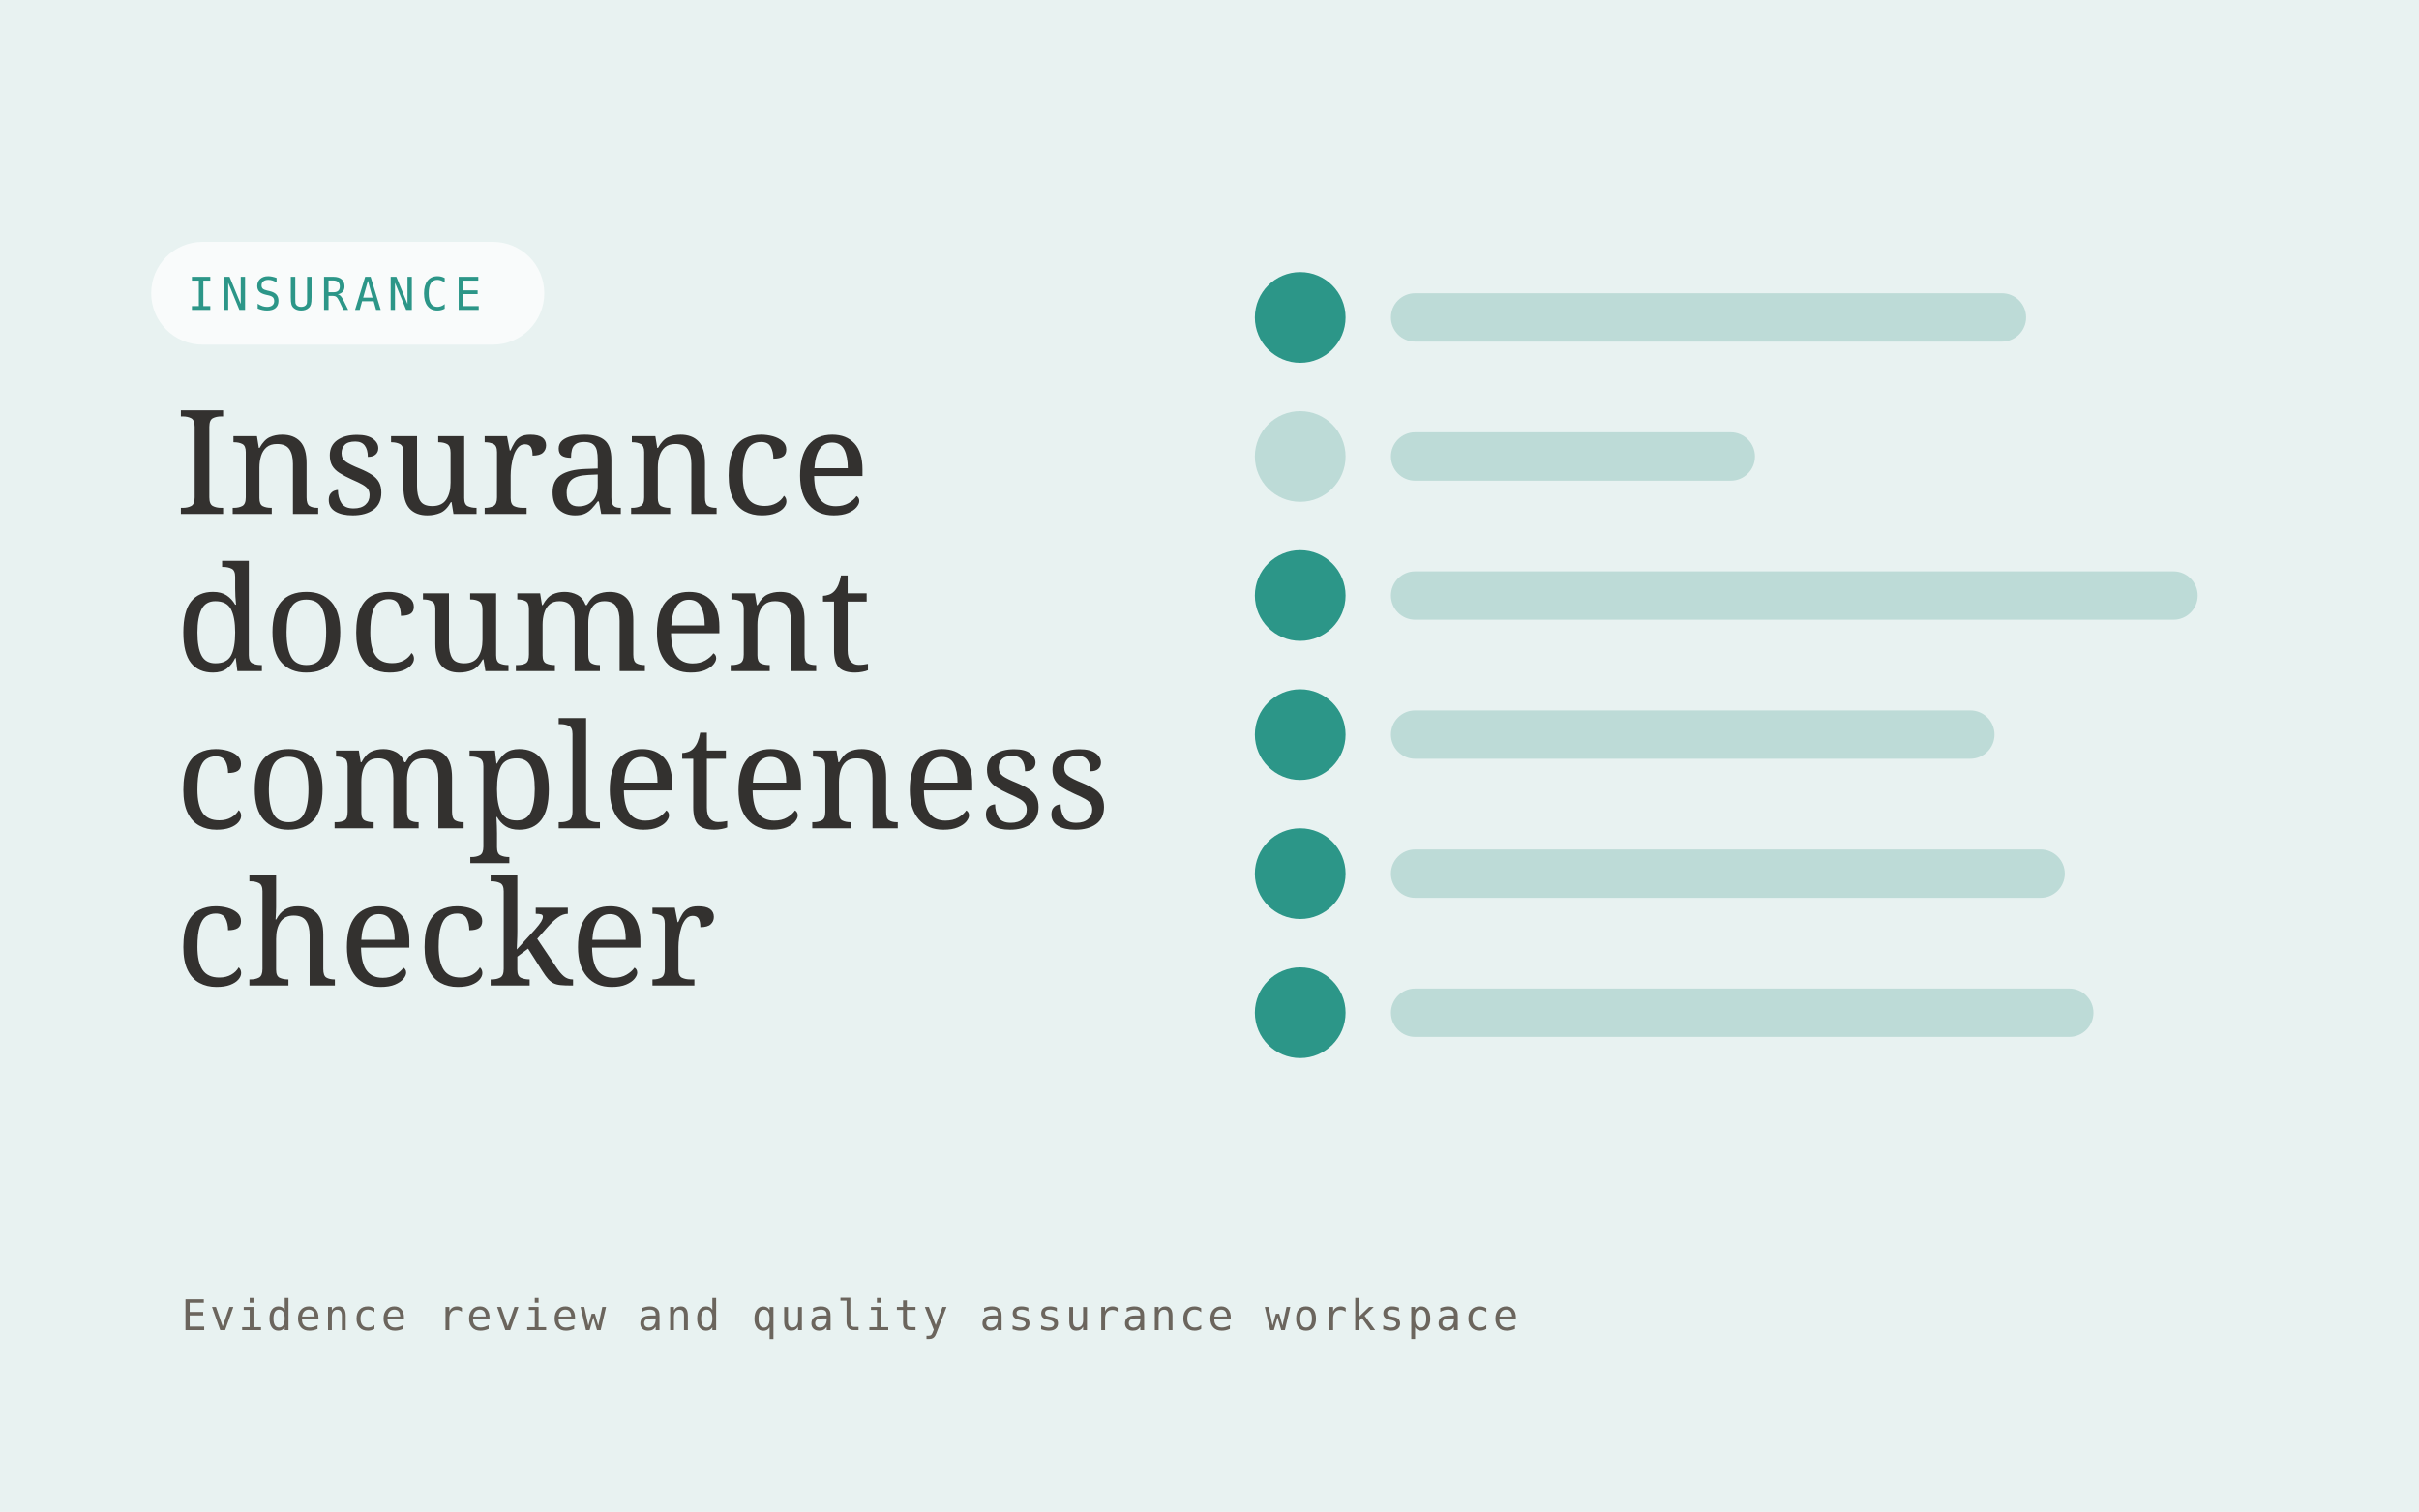
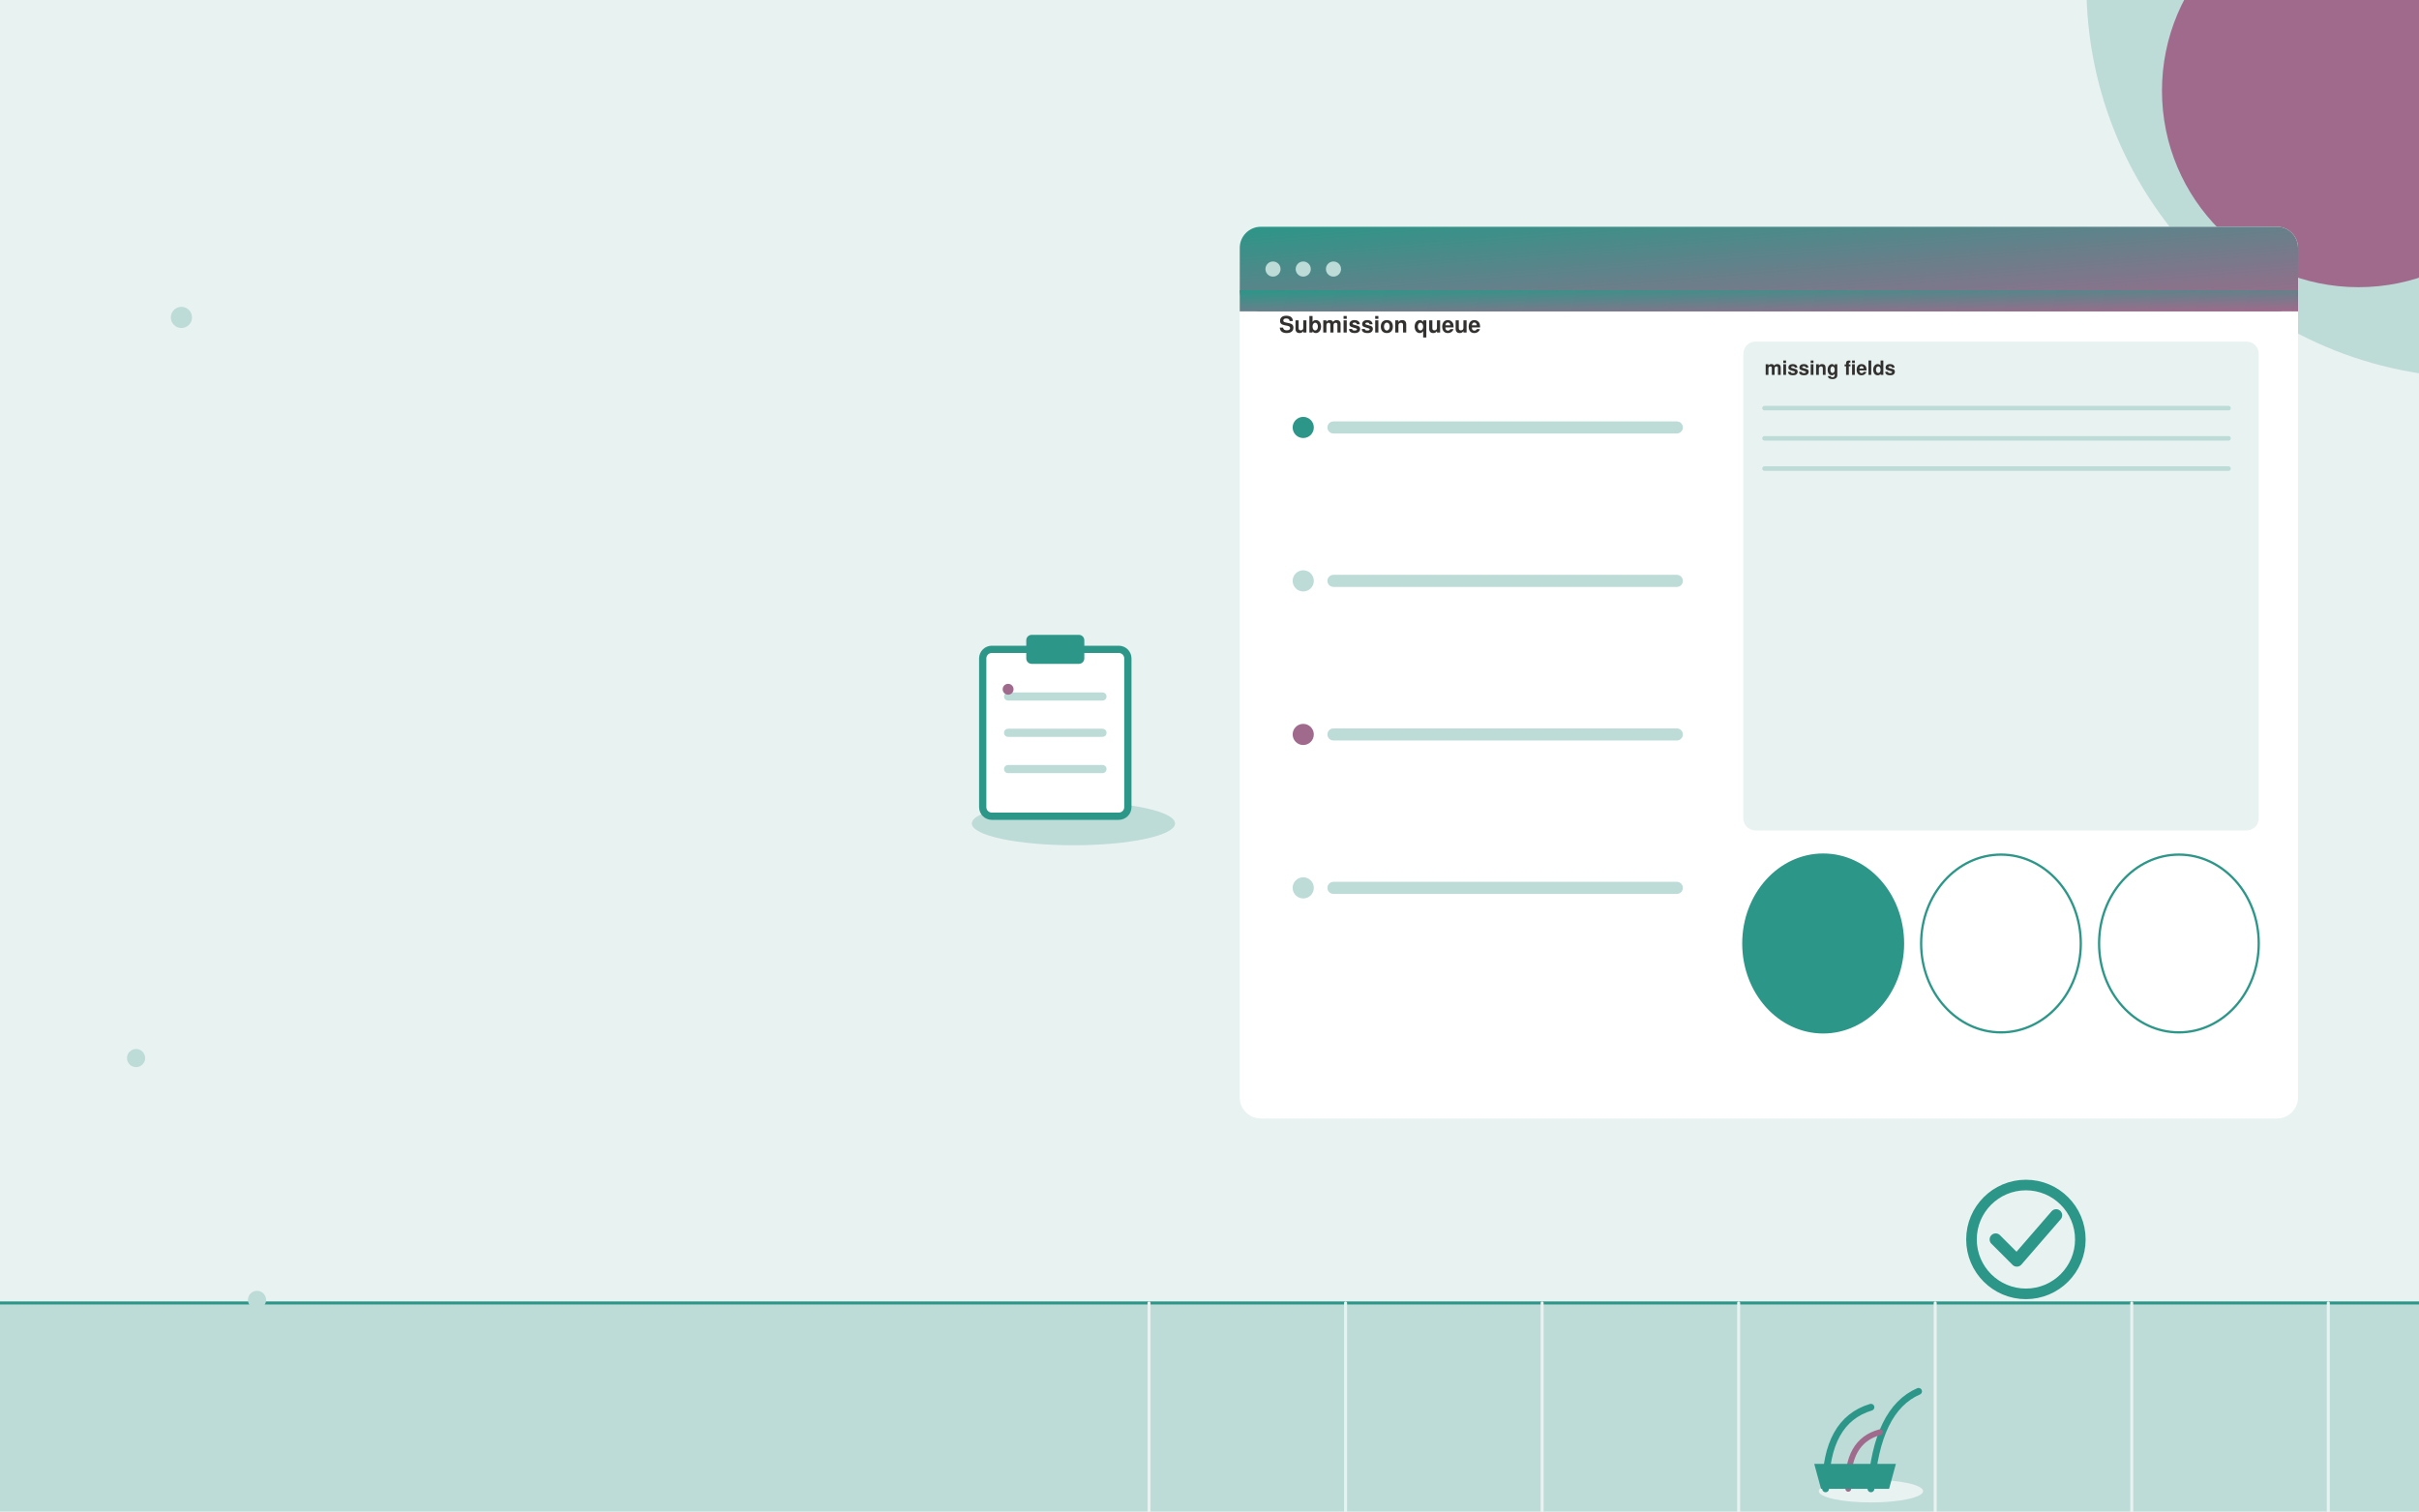
- <svg xmlns="http://www.w3.org/2000/svg" viewBox="0 0 1600 1000" width="1600" height="1000" role="img" aria-label="Insurance document completeness checker">
-   <rect width="1600" height="1000" fill="hsl(172 28% 93%)" />
-   <circle cx="860" cy="210" r="30" fill="hsl(172 55% 38%)" />
-   <rect x="920" y="194" width="420.109" height="32" rx="16" fill="hsl(172 30% 80%)" />
-   <circle cx="860" cy="302" r="30" fill="hsl(172 30% 80%)" />
-   <rect x="920" y="286" width="240.775" height="32" rx="16" fill="hsl(172 30% 80%)" />
-   <circle cx="860" cy="394" r="30" fill="hsl(172 55% 38%)" />
-   <rect x="920" y="378" width="533.614" height="32" rx="16" fill="hsl(172 30% 80%)" />
-   <circle cx="860" cy="486" r="30" fill="hsl(172 55% 38%)" />
-   <rect x="920" y="470" width="399.217" height="32" rx="16" fill="hsl(172 30% 80%)" />
-   <circle cx="860" cy="578" r="30" fill="hsl(172 55% 38%)" />
-   <rect x="920" y="562" width="445.71" height="32" rx="16" fill="hsl(172 30% 80%)" />
-   <circle cx="860" cy="670" r="30" fill="hsl(172 55% 38%)" />
-   <rect x="920" y="654" width="464.661" height="32" rx="16" fill="hsl(172 30% 80%)" />
-   <rect x="100" y="160" width="260" height="68" rx="34" fill="#ffffff" fill-opacity="0.72" />
-   <text x="124" y="205" font-family="ui-monospace,Menlo,monospace" font-size="30" letter-spacing="4" fill="hsl(172 55% 38%)">INSURANCE</text>
-   <text x="116" y="340" font-family="Georgia,serif" font-size="96" fill="#33312f">Insurance</text>
-   <text x="116" y="444" font-family="Georgia,serif" font-size="96" fill="#33312f">document</text>
-   <text x="116" y="548" font-family="Georgia,serif" font-size="96" fill="#33312f">completeness</text>
-   <text x="116" y="652" font-family="Georgia,serif" font-size="96" fill="#33312f">checker</text>
-   <text x="120" y="880" font-family="ui-monospace,Menlo,monospace" font-size="28" letter-spacing="2" fill="#6B655D">Evidence review and quality assurance workspace</text>
+ <svg xmlns="http://www.w3.org/2000/svg" viewBox="0 0 1600 1000" width="1600" height="1000">
+   <defs>
+     <linearGradient id="ginsurancedoc" x1="0" y1="0" x2="1" y2="1">
+       <stop offset="0" stop-color="hsl(172 55% 38%)" />
+       <stop offset="1" stop-color="hsl(322 22% 52%)" />
+     </linearGradient>
+   </defs>
+   <rect x="0" y="0" width="1600" height="1000" fill="hsl(172 28% 93%)" />
+   <circle cx="1640" cy="-10" r="260" fill="hsl(172 30% 80%)" />
+   <circle cx="1560" cy="60" r="130" fill="hsl(322 22% 52%)" />
+   <rect x="0" y="862" width="1600" height="138" fill="hsl(172 30% 80%)" />
+   <line x1="0" y1="862" x2="1600" y2="862" stroke="hsl(172 55% 38%)" stroke-width="2" stroke-linecap="round" />
+   <line x1="760" y1="862" x2="760" y2="1000" stroke="hsl(172 28% 93%)" stroke-width="2" stroke-linecap="round" />
+   <line x1="890" y1="862" x2="890" y2="1000" stroke="hsl(172 28% 93%)" stroke-width="2" stroke-linecap="round" />
+   <line x1="1020" y1="862" x2="1020" y2="1000" stroke="hsl(172 28% 93%)" stroke-width="2" stroke-linecap="round" />
+   <line x1="1150" y1="862" x2="1150" y2="1000" stroke="hsl(172 28% 93%)" stroke-width="2" stroke-linecap="round" />
+   <line x1="1280" y1="862" x2="1280" y2="1000" stroke="hsl(172 28% 93%)" stroke-width="2" stroke-linecap="round" />
+   <line x1="1410" y1="862" x2="1410" y2="1000" stroke="hsl(172 28% 93%)" stroke-width="2" stroke-linecap="round" />
+   <line x1="1540" y1="862" x2="1540" y2="1000" stroke="hsl(172 28% 93%)" stroke-width="2" stroke-linecap="round" />
+   <ellipse cx="1237.5" cy="986.5" rx="34.5" ry="7.5" fill="hsl(172 28% 93%)" />
+   <path d="M1207.5 985 q0 -45 30 -54" fill="none" stroke="hsl(172 55% 38%)" stroke-width="4.5" stroke-linecap="round" stroke-linejoin="round" />
+   <path d="M1237.5 985 q3.8 -52.5 31.5 -64.5" fill="none" stroke="hsl(172 55% 38%)" stroke-width="4.5" stroke-linecap="round" stroke-linejoin="round" />
+   <path d="M1222.5 985 q-1.5 -31.5 21 -37.5" fill="none" stroke="hsl(322 22% 52%)" stroke-width="3.8" stroke-linecap="round" stroke-linejoin="round" />
+   <path d="M1200 968.5 h54 l-4.5 16.5 h-45z" fill="hsl(172 55% 38%)" />
+   <circle cx="120" cy="210" r="7" fill="hsl(172 30% 80%)" />
+   <circle cx="90" cy="700" r="6" fill="hsl(172 30% 80%)" />
+   <circle cx="170" cy="860" r="6" fill="hsl(172 30% 80%)" />
+   <rect x="820" y="150" width="700" height="590" fill="#ffffff" rx="14" />
+   <rect x="820" y="150" width="700" height="56" fill="url(#ginsurancedoc)" rx="14" />
+   <rect x="820" y="192" width="700" height="14" fill="url(#ginsurancedoc)" />
+   <circle cx="842" cy="178" r="5" fill="hsl(172 30% 80%)" />
+   <circle cx="862" cy="178" r="5" fill="hsl(172 30% 80%)" />
+   <circle cx="882" cy="178" r="5" fill="hsl(172 30% 80%)" />
+   <text x="846" y="220" font-family="Helvetica, Arial, sans-serif" font-size="15" fill="#33312f" text-anchor="start" font-weight="700">Submission queue</text>
+   <rect x="846" y="238" width="285.1" height="89.5" fill="#ffffff" rx="8" />
+   <circle cx="862" cy="282.8" r="7" fill="hsl(172 55% 38%)" />
+   <rect x="878" y="278.8" width="235.1" height="8" fill="hsl(172 30% 80%)" rx="4" />
+   <rect x="846" y="339.6" width="285.1" height="89.5" fill="#ffffff" rx="8" />
+   <circle cx="862" cy="384.3" r="7" fill="hsl(172 30% 80%)" />
+   <rect x="878" y="380.3" width="235.1" height="8" fill="hsl(172 30% 80%)" rx="4" />
+   <rect x="846" y="441.1" width="285.1" height="89.5" fill="#ffffff" rx="8" />
+   <circle cx="862" cy="485.9" r="7" fill="hsl(322 22% 52%)" />
+   <rect x="878" y="481.9" width="235.1" height="8" fill="hsl(172 30% 80%)" rx="4" />
+   <rect x="846" y="542.6" width="285.1" height="89.5" fill="#ffffff" rx="8" />
+   <circle cx="862" cy="587.4" r="7" fill="hsl(172 30% 80%)" />
+   <rect x="878" y="583.4" width="235.1" height="8" fill="hsl(172 30% 80%)" rx="4" />
+   <rect x="1153.1" y="226" width="340.9" height="323.4" fill="hsl(172 28% 93%)" rx="8" />
+   <text x="1167.1" y="248" font-family="Helvetica, Arial, sans-serif" font-size="13" fill="#33312f" text-anchor="start" font-weight="700">missing fields</text>
+   <line x1="1167.1" y1="270" x2="1474" y2="270" stroke="hsl(172 30% 80%)" stroke-width="3" stroke-linecap="round" />
+   <line x1="1167.1" y1="290" x2="1474" y2="290" stroke="hsl(172 30% 80%)" stroke-width="3" stroke-linecap="round" />
+   <line x1="1167.1" y1="310" x2="1474" y2="310" stroke="hsl(172 30% 80%)" stroke-width="3" stroke-linecap="round" />
+   <rect x="1153.1" y="565.4" width="105.6" height="117.6" fill="hsl(172 55% 38%)" rx="58.8" />
+   <rect x="1153.1" y="565.4" width="105.6" height="117.6" fill="none" stroke="hsl(172 55% 38%)" stroke-width="1.5" rx="58.8" />
+   <rect x="1270.7" y="565.4" width="105.6" height="117.6" fill="#ffffff" rx="58.8" />
+   <rect x="1270.7" y="565.4" width="105.6" height="117.6" fill="none" stroke="hsl(172 55% 38%)" stroke-width="1.5" rx="58.8" />
+   <rect x="1388.4" y="565.4" width="105.6" height="117.6" fill="#ffffff" rx="58.8" />
+   <rect x="1388.4" y="565.4" width="105.6" height="117.6" fill="none" stroke="hsl(172 55% 38%)" stroke-width="1.5" rx="58.8" />
+   <ellipse cx="710" cy="544.8" rx="67.2" ry="14.4" fill="hsl(172 30% 80%)" />
+   <rect x="650" y="429.6" width="96" height="110.4" fill="#ffffff" rx="6" />
+   <rect x="650" y="429.6" width="96" height="110.4" fill="none" stroke="hsl(172 55% 38%)" stroke-width="4.8" rx="6" />
+   <rect x="678.8" y="420" width="38.4" height="19.2" fill="hsl(172 55% 38%)" rx="3.6" />
+   <line x1="666.8" y1="460.8" x2="729.2" y2="460.8" stroke="hsl(172 30% 80%)" stroke-width="5.4" stroke-linecap="round" />
+   <line x1="666.8" y1="484.8" x2="729.2" y2="484.8" stroke="hsl(172 30% 80%)" stroke-width="5.4" stroke-linecap="round" />
+   <line x1="666.8" y1="508.8" x2="729.2" y2="508.8" stroke="hsl(172 30% 80%)" stroke-width="5.4" stroke-linecap="round" />
+   <circle cx="666.8" cy="456" r="3.6" fill="hsl(322 22% 52%)" />
+   <ellipse cx="1350" cy="884" rx="50" ry="10" fill="hsl(172 30% 80%)" />
+   <circle cx="1340" cy="820" r="36" fill="none" stroke="hsl(172 55% 38%)" stroke-width="7" />
+   <path d="M1320 820 l14 14 l26 -30" fill="none" stroke="hsl(172 55% 38%)" stroke-width="8" stroke-linecap="round" stroke-linejoin="round" />
</svg>
